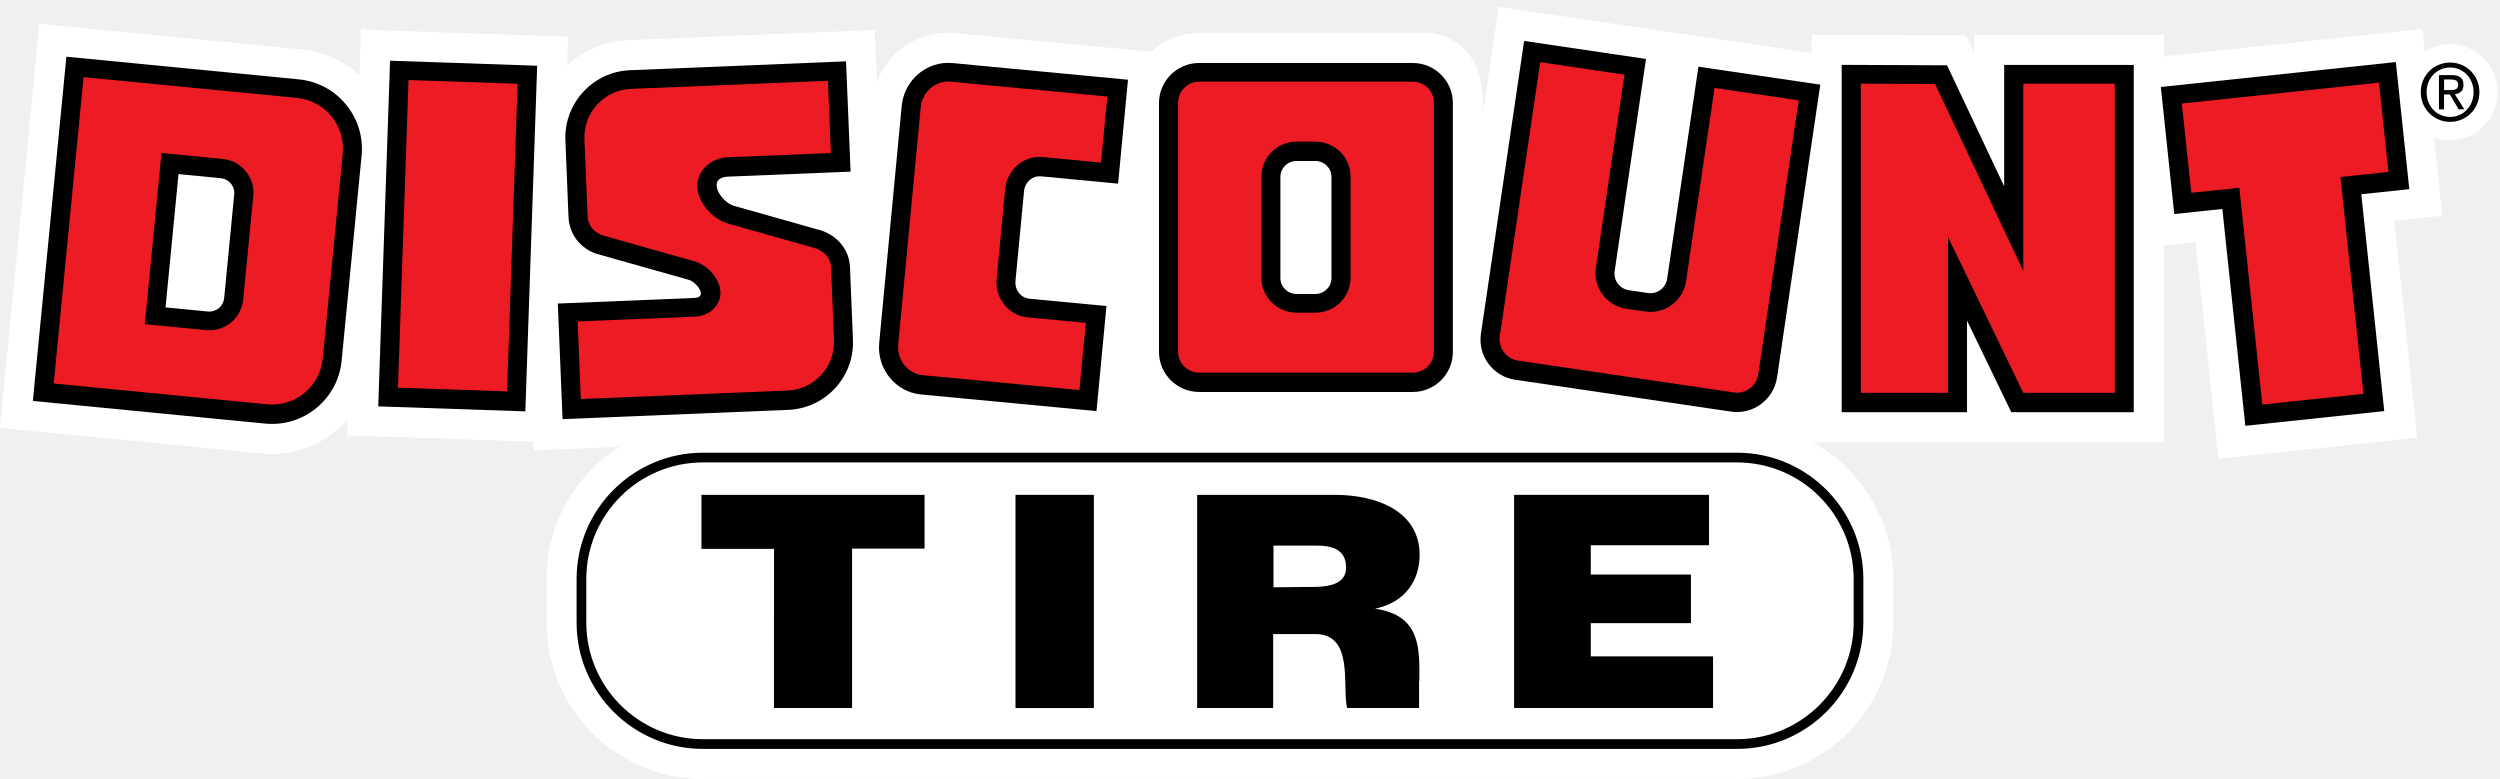
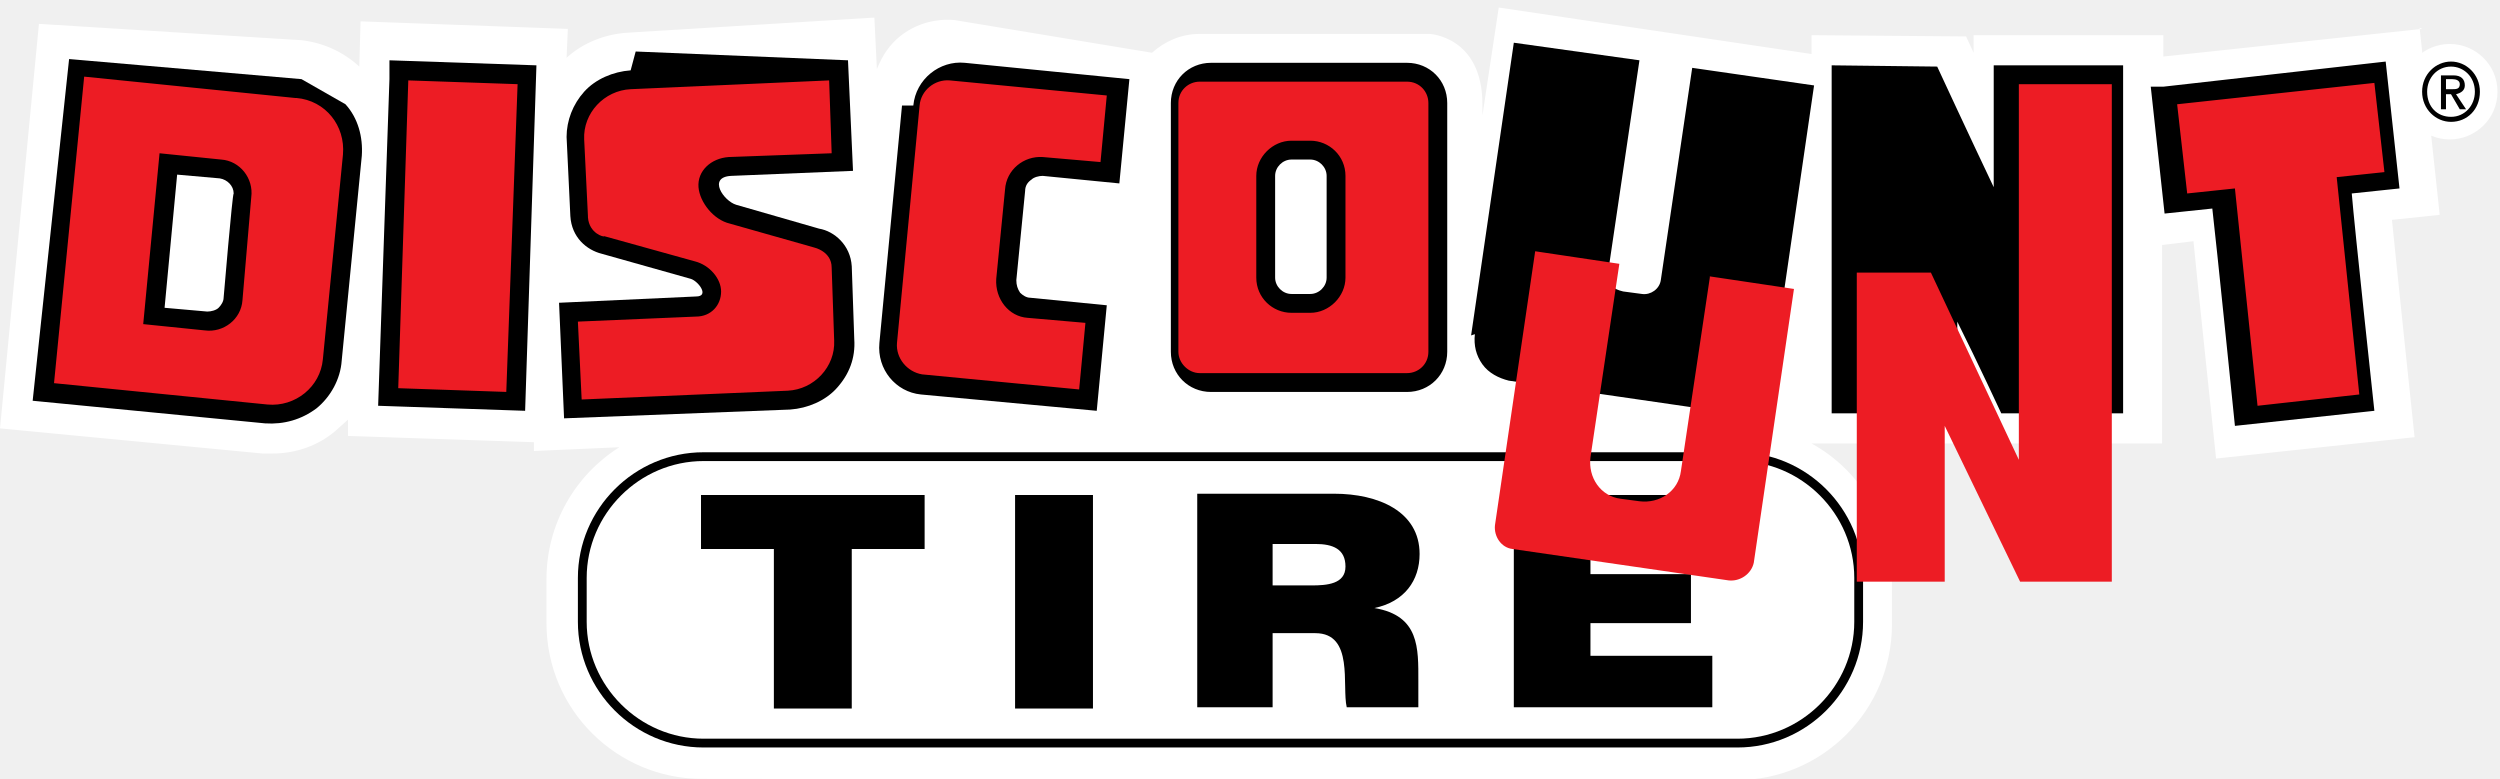
- <svg xmlns="http://www.w3.org/2000/svg" version="1.1" id="Layer_1" x="0px" y="0px" width="199px" height="62px" viewBox="0 0 199 62" enable-background="new 0 0 199 62" xml:space="preserve">
-   <path fill="#FFFFFF" d="M195.036,3.521c-2.049,0.002-3.786,1.626-3.789,3.81c0.003,2.195,1.74,3.822,3.789,3.825  c2.032-0.003,3.767-1.63,3.77-3.825C198.803,5.147,197.068,3.523,195.036,3.521" />
-   <path fill="#FFFFFF" d="M192.828,2.306l-20.596,2.182V2.776h-15.092c0,0,0,1.397-0.014,1.375l-0.643-1.343L144.203,2.76v1.456  l-24.908-3.67l-1.262,8.556l0.002-0.907c0-5.425-4.238-5.577-4.238-5.577H95.452c-1.47,0-2.811,0.571-3.806,1.499  c0,0-15.599-1.478-15.601-1.478c-2.064-0.195-4.164,0.698-5.412,2.365c-0.336,0.449-0.625,0.972-0.831,1.493l-0.169-4.108  L50.056,3.196c-1.833,0.071-3.565,0.789-4.908,2.015l0.078-2.291L28.738,2.36l-0.122,3.628c-1.273-1.168-2.883-1.89-4.611-2.055  L3.137,1.898L0,34.058l20.877,2.036c0.27,0.025,0.533,0.033,0.799,0.033c1.834,0.002,3.607-0.643,5.027-1.805  c0.354-0.292,0.68-0.611,0.975-0.952l-0.045,1.28l14.823,0.506l0.026,0.692l6.84-0.281c-3.491,2.2-5.816,6.086-5.816,10.517v3.476  c0,6.864,5.577,12.437,12.438,12.438L138.268,62c6.867-0.004,12.438-5.576,12.439-12.44l0.004-3.476  c-0.006-4.686-2.6-8.763-6.428-10.882h27.949V19.529c0,0,1.766-0.185,2.535-0.267c0.234,2.221,1.818,17.255,1.818,17.255  l15.826-1.672c0,0-1.305-12.312-1.826-17.261c0.793-0.084,3.826-0.413,3.826-0.413L192.828,2.306" />
-   <path fill="#FFFFFF" d="M138.271,35.34l-82.326,0.001c-5.924,0-10.743,4.815-10.743,10.744v3.476c0,5.93,4.819,10.745,10.743,10.745  h82.326c5.928,0,10.742-4.815,10.744-10.745v-3.476C149.014,40.156,144.199,35.341,138.271,35.34" />
-   <path fill="none" stroke="#FFFFFF" stroke-width="0.695" d="M138.271,35.34l-82.326,0.001c-5.924,0-10.743,4.815-10.743,10.744  v3.476c0,5.93,4.819,10.745,10.743,10.745h82.326c5.928,0,10.742-4.815,10.744-10.745v-3.476  C149.014,40.156,144.199,35.341,138.271,35.34z" />
-   <path fill="#FFFFFF" d="M138.271,35.34l-82.326,0.001c-5.924,0-10.743,4.815-10.743,10.744v3.476c0,5.93,4.819,10.745,10.743,10.745  h82.326c5.928,0,10.742-4.815,10.744-10.745v-3.476C149.014,40.156,144.199,35.341,138.271,35.34" />
-   <path d="M55.946,36.036c-5.539,0-10.049,4.507-10.049,10.049v3.479c0,5.542,4.51,10.049,10.049,10.049h82.326  c5.543,0,10.051-4.507,10.051-10.049v-3.479c0-5.542-4.508-10.049-10.051-10.049H55.946" />
-   <path fill="#FFFFFF" d="M46.67,49.564v-3.479c0-5.114,4.162-9.276,9.276-9.276h82.326c5.115,0,9.279,4.162,9.279,9.276v3.479  c0,5.112-4.164,9.275-9.279,9.275H55.946C50.832,58.84,46.67,54.677,46.67,49.564" />
-   <polyline points="136.037,39.389 136.037,43.402 126.627,43.402 126.627,45.734 134.6,45.734 134.6,49.603 126.627,49.603   126.627,52.248 136.359,52.248 136.359,56.358 120.523,56.358 120.523,39.389 136.037,39.389 " />
-   <path d="M112.98,54.201c0.021-2.561,0.131-5.227-3.529-5.75c2.358-0.48,3.551-2.213,3.551-4.278c0-3.438-3.332-4.784-6.754-4.784  H95.295v16.97h6.049v-5.888h3.361c3.094,0,2.117,4.157,2.523,5.888h5.729v-2.149L112.98,54.201 M104.461,46.721l-3.09,0.025v-3.317  h3.414c1.381,0,2.363,0.383,2.363,1.753C107.148,46.553,105.656,46.721,104.461,46.721z" />
-   <polyline points="73.595,39.389 73.595,43.668 67.824,43.668 67.824,56.358 61.607,56.358 61.611,43.692 55.836,43.692   55.836,39.389 73.595,39.389 " />
-   <rect x="80.833" y="39.389" width="6.238" height="16.971" />
-   <path d="M50.155,5.588c-1.434,0.058-2.76,0.674-3.734,1.73c-0.923,1-1.422,2.284-1.422,3.637c0,0.074,0.252,6.302,0.252,6.302  c0.071,1.694,1.323,2.746,2.458,3.007c-0.065-0.016,7.13,2.015,7.141,2.018c0.567,0.16,1.548,1.389,0.425,1.433l-10.873,0.448  l0.377,9.2l17.959-0.738c1.436-0.058,2.764-0.673,3.74-1.731c0.972-1.054,1.476-2.425,1.417-3.861l-0.237-5.774  c-0.071-1.699-1.413-2.751-2.635-3.007c0.102,0.025-6.608-1.869-6.608-1.869c-1.018-0.287-2.268-2.248-0.445-2.323  c0.002,0,9.736-0.399,9.736-0.399l-0.361-8.778L50.155,5.588" />
-   <polyline points="30.997,6.346 30.107,32.348 41.817,32.746 42.759,5.232 31.047,4.832 30.997,6.346 " />
-   <path d="M27.542,8.322c-0.945-1.15-2.282-1.862-3.763-2.006L5.285,4.513L2.616,31.915l18.492,1.802  c1.482,0.144,2.933-0.297,4.082-1.243c1.147-0.945,1.861-2.281,2.003-3.76l1.59-16.316C28.929,10.92,28.487,9.471,27.542,8.322   M17.844,23.728c-0.031,0.317-0.184,0.602-0.427,0.803c-0.246,0.201-0.556,0.296-0.875,0.265c0,0-1.928-0.187-3.366-0.327  c0.205-2.088,0.831-8.522,1.034-10.611c1.439,0.141,3.37,0.329,3.37,0.329c0.612,0.059,1.074,0.58,1.074,1.183  C18.654,15.408,17.844,23.728,17.844,23.728z" />
-   <path d="M71.776,8.433L71.776,8.433L69.985,27.29c-0.198,2.071,1.298,3.916,3.328,4.11c0.004,0,13.968,1.325,13.968,1.325  l0.794-8.365l-6.145-0.582c-0.31-0.029-0.595-0.181-0.8-0.43c-0.226-0.275-0.331-0.625-0.297-0.99c0-0.002,0.68-7.134,0.68-7.134  c0.034-0.368,0.203-0.692,0.475-0.916c0.248-0.207,0.556-0.303,0.867-0.274c0.002,0,6.146,0.584,6.146,0.584l0.785-8.273  L75.82,5.019C73.787,4.828,71.972,6.359,71.776,8.433" />
-   <path d="M95.456,5.013c-1.765,0-3.2,1.427-3.2,3.184v19.822c0,1.756,1.435,3.182,3.2,3.182h16.995c1.762,0,3.197-1.426,3.197-3.182  V8.197c0-1.757-1.436-3.184-3.197-3.184H95.456 M101.92,22.139v-8.061c0-0.697,0.576-1.265,1.287-1.265h1.492  c0.709,0,1.287,0.568,1.287,1.265v8.061c0,0.695-0.578,1.263-1.287,1.263h-1.492C102.496,23.402,101.92,22.834,101.92,22.139z" />
-   <path d="M117.883,26.56L117.883,26.56c-0.127,0.851,0.084,1.704,0.6,2.396c0.516,0.696,1.271,1.148,2.125,1.272l17.178,2.536  c1.762,0.262,3.408-0.961,3.668-2.723c0-0.002,3.441-23.303,3.441-23.303l-9.701-1.429l-2.49,16.878  c-0.109,0.737-0.795,1.247-1.529,1.137l-1.51-0.221c-0.357-0.053-0.672-0.242-0.887-0.531c-0.214-0.288-0.303-0.642-0.25-0.998  l2.494-16.883L121.32,3.26L117.883,26.56" />
-   <path d="M146.598,32.812h9.977c0,0,0-4.418,0-7.293c1.553,3.214,3.523,7.293,3.523,7.293h9.748V5.17h-10.314c0,0,0,5.624,0,9.662  c-2.004-4.244-4.547-9.634-4.547-9.634l-8.387-0.036V32.812" />
-   <path d="M172.002,6.923l1.07,10.116c0,0,2.719-0.287,3.826-0.405c0.266,2.51,1.83,17.26,1.83,17.26l11.059-1.171  c0,0-1.562-14.751-1.828-17.262c1.105-0.115,3.822-0.404,3.822-0.404l-1.074-10.118L172.002,6.923" />
-   <path fill="#ED1C24" d="M46.773,17.167l-0.251-6.075c-0.087-2.129,1.572-3.93,3.701-4.018L65.901,6.43l0.237,5.754l-8.223,0.335  c-1.376,0.057-2.462,1.121-2.408,2.357c0.05,1.243,1.177,2.562,2.503,2.936l6.707,1.896c0,0,1.38,0.29,1.435,1.587l0.235,5.774  c0.089,2.129-1.57,3.929-3.704,4.017l-16.448,0.675l-0.252-6.175l9.36-0.385c1.15-0.046,2.049-0.927,2.004-1.961  c-0.04-1.033-0.977-2.133-2.079-2.443l-7.213-2.035C48.055,18.762,46.825,18.478,46.773,17.167" />
-   <polyline fill="#ED1C24" points="40.363,31.154 31.679,30.859 32.518,6.371 41.201,6.668 40.363,31.154 " />
-   <path fill="#ED1C24" d="M23.64,7.795L6.652,6.142L4.277,30.527l16.985,1.656c2.23,0.218,4.215-1.415,4.43-3.642l1.59-16.316  C27.499,9.996,25.869,8.014,23.64,7.795 M19.357,23.848c-0.143,1.484-1.465,2.574-2.954,2.429l-4.875-0.475l1.326-13.624  l4.879,0.474c1.485,0.145,2.575,1.469,2.429,2.955L19.357,23.848z" />
-   <path fill="#ED1C24" d="M86.428,25.7l-4.634-0.438c-1.507-0.144-2.611-1.521-2.462-3.075l0.679-7.132  c0.146-1.555,1.486-2.698,2.994-2.555l4.636,0.441l0.5-5.256L75.683,6.501c-1.204-0.114-2.275,0.804-2.394,2.048l-1.79,18.857  c-0.119,1.246,0.764,2.344,1.966,2.459l12.458,1.183L86.428,25.7" />
-   <path fill="#ED1C24" d="M112.457,6.5H95.461c-0.933,0-1.684,0.747-1.684,1.669v19.824c0,0.921,0.751,1.666,1.684,1.666h16.996  c0.928,0,1.682-0.745,1.682-1.666V8.169C114.139,7.247,113.385,6.5,112.457,6.5 M107.506,22.111c0,1.535-1.254,2.778-2.801,2.778  h-1.494c-1.547,0-2.801-1.243-2.801-2.778v-8.06c0-1.535,1.254-2.778,2.801-2.778h1.494c1.547,0,2.801,1.243,2.801,2.778V22.111z" />
-   <path fill="#ED1C24" d="M136.479,7l-2.27,15.384c-0.232,1.565-1.686,2.643-3.252,2.412l-1.51-0.222  c-1.564-0.23-2.643-1.683-2.414-3.25l2.271-15.382l-6.701-0.99l-3.217,21.804c-0.139,0.937,0.51,1.809,1.447,1.948l17.176,2.534  c0.943,0.141,1.812-0.51,1.951-1.446l3.219-21.803L136.479,7" />
-   <polyline fill="#ED1C24" points="161.053,6.658 161.053,21.564 154.031,6.682 148.121,6.658 148.121,31.27 155.064,31.27   155.064,18.868 161.053,31.27 168.336,31.27 168.336,6.658 161.053,6.658 " />
-   <polyline fill="#ED1C24" points="189.367,6.578 173.672,8.241 174.428,15.347 178.25,14.943 180.082,32.202 188.129,31.349   186.299,14.088 190.119,13.684 189.367,6.578 " />
-   <path d="M193.156,7.333c0-1.117,0.82-1.959,1.877-1.959c1.041,0,1.863,0.842,1.863,1.959c0,1.137-0.822,1.973-1.863,1.973  C193.977,9.306,193.156,8.47,193.156,7.333 M195.033,9.7c1.256,0,2.328-0.999,2.328-2.367c0-1.355-1.072-2.355-2.328-2.355  c-1.268,0-2.34,1-2.34,2.355C192.693,8.701,193.766,9.7,195.033,9.7z M194.547,7.52h0.461l0.699,1.181h0.455l-0.758-1.2  c0.393-0.05,0.688-0.261,0.688-0.749c0-0.536-0.307-0.774-0.938-0.774h-1.012v2.723h0.404V7.52z M194.547,7.169V6.328h0.547  c0.281,0,0.58,0.062,0.58,0.4c0,0.418-0.307,0.441-0.646,0.441H194.547z" />
+ <svg xmlns="http://www.w3.org/2000/svg" width="199" height="62" viewBox="0 0 199 62">
+   <path fill="#fff" d="M195 3.5c-2 0-3.8 1.6-3.8 3.8 0 2.2 1.8 3.8 3.8 3.8s3.8-1.6 3.8-3.8c0-2.2-1.8-3.8-3.8-3.8" />
+   <path fill="#fff" d="M192.8 2.3l-20.6 2.2V2.8h-15.1v1.4l-.6-1.3-12.3-.1v1.5l-24.9-3.7-1.3 8.6v-.9c0-5.4-4.2-5.6-4.2-5.6H95.5c-1.5 0-2.8.6-3.8 1.5L76 1.6c-2.1-.2-4.2.7-5.4 2.4-.3.4-.6 1-.8 1.5l-.2-4.1-19.6 1.2c-1.8.1-3.6.8-4.9 2l.1-2.3-16.5-.6-.1 3.6c-1.3-1.2-2.9-1.9-4.6-2.1L3.1 1.9 0 34.1l20.9 2c.3 0 .5 0 .8 0 1.8 0 3.6-.6 5-1.8l1-.9v1.3l14.8.5v.7l6.8-.3c-3.5 2.2-5.8 6.1-5.8 10.5v3.5c0 6.9 5.6 12.4 12.4 12.4l82.3.1c6.9 0 12.4-5.6 12.4-12.4v-3.5c0-4.7-2.6-8.8-6.4-10.9h27.9V19.5l2.5-.3c.2 2.2 1.8 17.3 1.8 17.3l15.8-1.7s-1.3-12.3-1.8-17.3l3.8-.4-1.6-14.9" />
+   <path fill="#fff" d="M138.3 35.3H56c-5.9 0-10.7 4.8-10.7 10.7v3.5c0 5.9 4.8 10.7 10.7 10.7h82.3c5.9 0 10.7-4.8 10.7-10.7V46c0-5.9-4.8-10.7-10.7-10.7" />
+   <path fill="none" stroke="#fff" stroke-width=".7" d="M138.3 35.3H56c-5.9 0-10.7 4.8-10.7 10.7v3.5c0 5.9 4.8 10.7 10.7 10.7h82.3c5.9 0 10.7-4.8 10.7-10.7V46c0-5.9-4.8-10.7-10.7-10.7z" />
+   <path d="M56 36c-5.5 0-10 4.5-10 10v3.5c0 5.5 4.5 10 10 10h82.3c5.5 0 10-4.5 10-10V46c0-5.5-4.5-10-10-10H56" />
+   <path fill="#fff" d="M46.7 49.6V46c0-5.1 4.2-9.3 9.3-9.3h82.3c5.1 0 9.3 4.2 9.3 9.3v3.5c0 5.1-4.2 9.3-9.3 9.3H56c-5.1 0-9.3-4.2-9.3-9.3" />
+   <path d="M136 39.4v4h-9.4v2.3h8v3.9h-8v2.6h9.7v4.1h-15.8V39.4H136m-23.1 14.8c0-2.6.1-5.2-3.5-5.8 2.4-.5 3.6-2.2 3.6-4.3 0-3.4-3.3-4.8-6.8-4.8h-10.9v17h6v-5.9h3.4c3.1 0 2.1 4.2 2.5 5.9h5.7v-2.2m-8.5-7.5h-3.1v-3.3h3.4c1.4 0 2.4.4 2.4 1.8s-1.5 1.5-2.7 1.5M73.6 39.4v4.3h-5.8v12.7h-6.2V43.7h-5.8v-4.3h17.8m7.2 0h6.2v17h-6.2v-17" />
+   <path d="M50.2 5.6c-1.4.1-2.8.7-3.7 1.7-.9 1-1.4 2.3-1.4 3.6l.3 6.3c.1 1.7 1.3 2.7 2.5 3l7.1 2c.6.2 1.5 1.4.4 1.4l-10.9.5.4 9.2 18-.7c1.4-.1 2.8-.7 3.7-1.7 1-1.1 1.5-2.4 1.4-3.9l-.2-5.8c-.1-1.7-1.4-2.8-2.6-3l-6.6-1.9c-1-.3-2.3-2.2-.4-2.3l9.7-.4-.4-8.8-16.9-.7" />
+   <path d="M31 6.3l-.9 26 11.7.4.9-27.5-11.7-.4v1.5m-3.5 2L24 6.3l-18.5-1.6L2.6 31.9l18.5 1.8c1.5.1 2.9-.3 4.1-1.2 1.1-.9 1.9-2.3 2-3.8l1.6-16.3c.1-1.5-.3-3-1.3-4.1m-9.7 15.4c0 .3-.2.6-.4.8-.2.2-.6.3-.9.3l-3.4-.3c.2-2.1.8-8.5 1-10.6l3.4.3c.6.1 1.1.6 1.1 1.2-.1 0-.8 8.3-.8 8.3" />
+   <path d="M71.8 8.4 70 27.3c-.2 2.1 1.3 3.9 3.3 4.1l14 1.3.8-8.4-6.1-.6c-.3 0-.6-.2-.8-.4-.2-.3-.3-.6-.3-1l.7-7.1c0-.4.2-.7.5-.9.2-.2.6-.3.9-.3l6.1.6.8-8.3-13.1-1.3c-2-.2-3.9 1.3-4.1 3.4m23.7-3.4c-1.8 0-3.2 1.4-3.2 3.2v19.8c0 1.8 1.4 3.2 3.2 3.2H112c1.8 0 3.2-1.4 3.2-3.2V8.2c0-1.8-1.4-3.2-3.2-3.2h-17m6.5 17.1v-8.1c0-.7.6-1.3 1.3-1.3h1.5c.7 0 1.3.6 1.3 1.3v8.1c0 .7-.6 1.3-1.3 1.3h-1.5c-.7 0-1.3-.6-1.3-1.3m15.9 4.5c-.1.9.1 1.7.6 2.4s1.3 1.1 2.1 1.3l17.2 2.5c1.8.3 3.4-1 3.7-2.7l3.4-23.3-9.7-1.4-2.5 16.9c-.1.7-.8 1.2-1.5 1.1l-1.5-.2c-.4-.1-.7-.2-.9-.5s-.3-.6-.3-1l2.5-16.9-10-1.4-3.4 23.3m28.7 6.2h10v-7.3c1.6 3.2 3.5 7.3 3.5 7.3h9.7V5.2h-10.3v9.7c-2-4.2-4.5-9.6-4.5-9.6l-8.4-.1v27.6m25.4-25.9 1.1 10.1 3.8-.4c.3 2.5 1.8 17.3 1.8 17.3l11.1-1.2s-1.6-14.8-1.8-17.3l3.8-.4-1.1-10.1-17.7 2" />
+   <path fill="#ED1C24" d="m46.8 17.2-.3-6.1c-.1-2.1 1.6-3.9 3.7-4L66 6.4l.2 5.8-8.2.3c-1.4.1-2.5 1.1-2.4 2.4.1 1.2 1.2 2.6 2.5 2.9l6.7 1.9c0 0 1.4.3 1.4 1.6l.2 5.8c.1 2.1-1.6 3.9-3.7 4l-16.4.7-.3-6.2 9.4-.4c1.2 0 2-.9 2-2 0-1-.9-2.1-2.1-2.4l-7.2-2c0 .1-1.2-.2-1.3-1.5M40.4 31.2l-8.7-.3.8-24.5 8.7.3-.9 24.5m-16.8-23.4L6.7 6.1 4.3 30.5l17 1.7c2.2.2 4.2-1.4 4.4-3.6l1.6-16.3c.2-2.3-1.4-4.3-3.7-4.5m-4.3 16.1c-.1 1.5-1.5 2.6-3 2.4l-4.9-.5 1.3-13.6 4.9.5c1.5.1 2.6 1.5 2.4 3l-.7 8.2M86.4 25.7l-4.6-.4c-1.5-.1-2.6-1.5-2.5-3.1l.7-7.1c.1-1.6 1.5-2.7 3-2.6l4.6.4.5-5.3-12.5-1.2c-1.2-.1-2.3.8-2.4 2l-1.8 18.9c-.1 1.2.8 2.3 2 2.5l12.5 1.2.5-5.3m26-19.2H95.5c-.9 0-1.7.7-1.7 1.7v19.8c0 .9.8 1.7 1.7 1.7H112c.9 0 1.7-.7 1.7-1.7V8.2c0-.9-.7-1.7-1.7-1.7m-4.9 15.6c0 1.5-1.3 2.8-2.8 2.8h-1.5c-1.5 0-2.8-1.2-2.8-2.8v-8.1c0-1.5 1.3-2.8 2.8-2.8h1.5c1.5 0 2.8 1.2 2.8 2.8v8.1m29 .0-2.3 15.4c-.2 1.6-1.7 2.6-3.3 2.4l-1.5-.2c-1.6-.2-2.6-1.7-2.4-3.3l2.3-15.4-6.7-1-3.2 21.8c-.1.9.5 1.8 1.4 1.9l17.2 2.5c.9.1 1.8-.5 2-1.4l3.2-21.8-6.7-1m24.6-.3v14.9l-7-14.9h-5.9v24.6h7v-12.4l6 12.4h7.3V6.7h-7.4m28.3-.1-15.7 1.7.8 7.1 3.8-.4 1.8 17.3 8.1-.9-1.8-17.3 3.8-.4-.8-7.1" />
+   <path d="M193.2 7.3c0-1.1.8-2 1.9-2 1 0 1.9.8 1.9 2 0 1.1-.8 2-1.9 2-1.1 0-1.9-.8-1.9-2m1.9 2.4c1.3 0 2.3-1 2.3-2.4 0-1.4-1.1-2.4-2.3-2.4s-2.3 1-2.3 2.4c0 1.4 1.1 2.4 2.3 2.4m-.5-2.2h.5l.7 1.2h.5l-.8-1.2c.4-.1.7-.3.7-.7 0-.5-.3-.8-.9-.8h-1v2.7h.4V7.5m0-.4V6.3h.5c.3 0 .6.1.6.4 0 .4-.3.4-.6.4h-.5" />
</svg>
